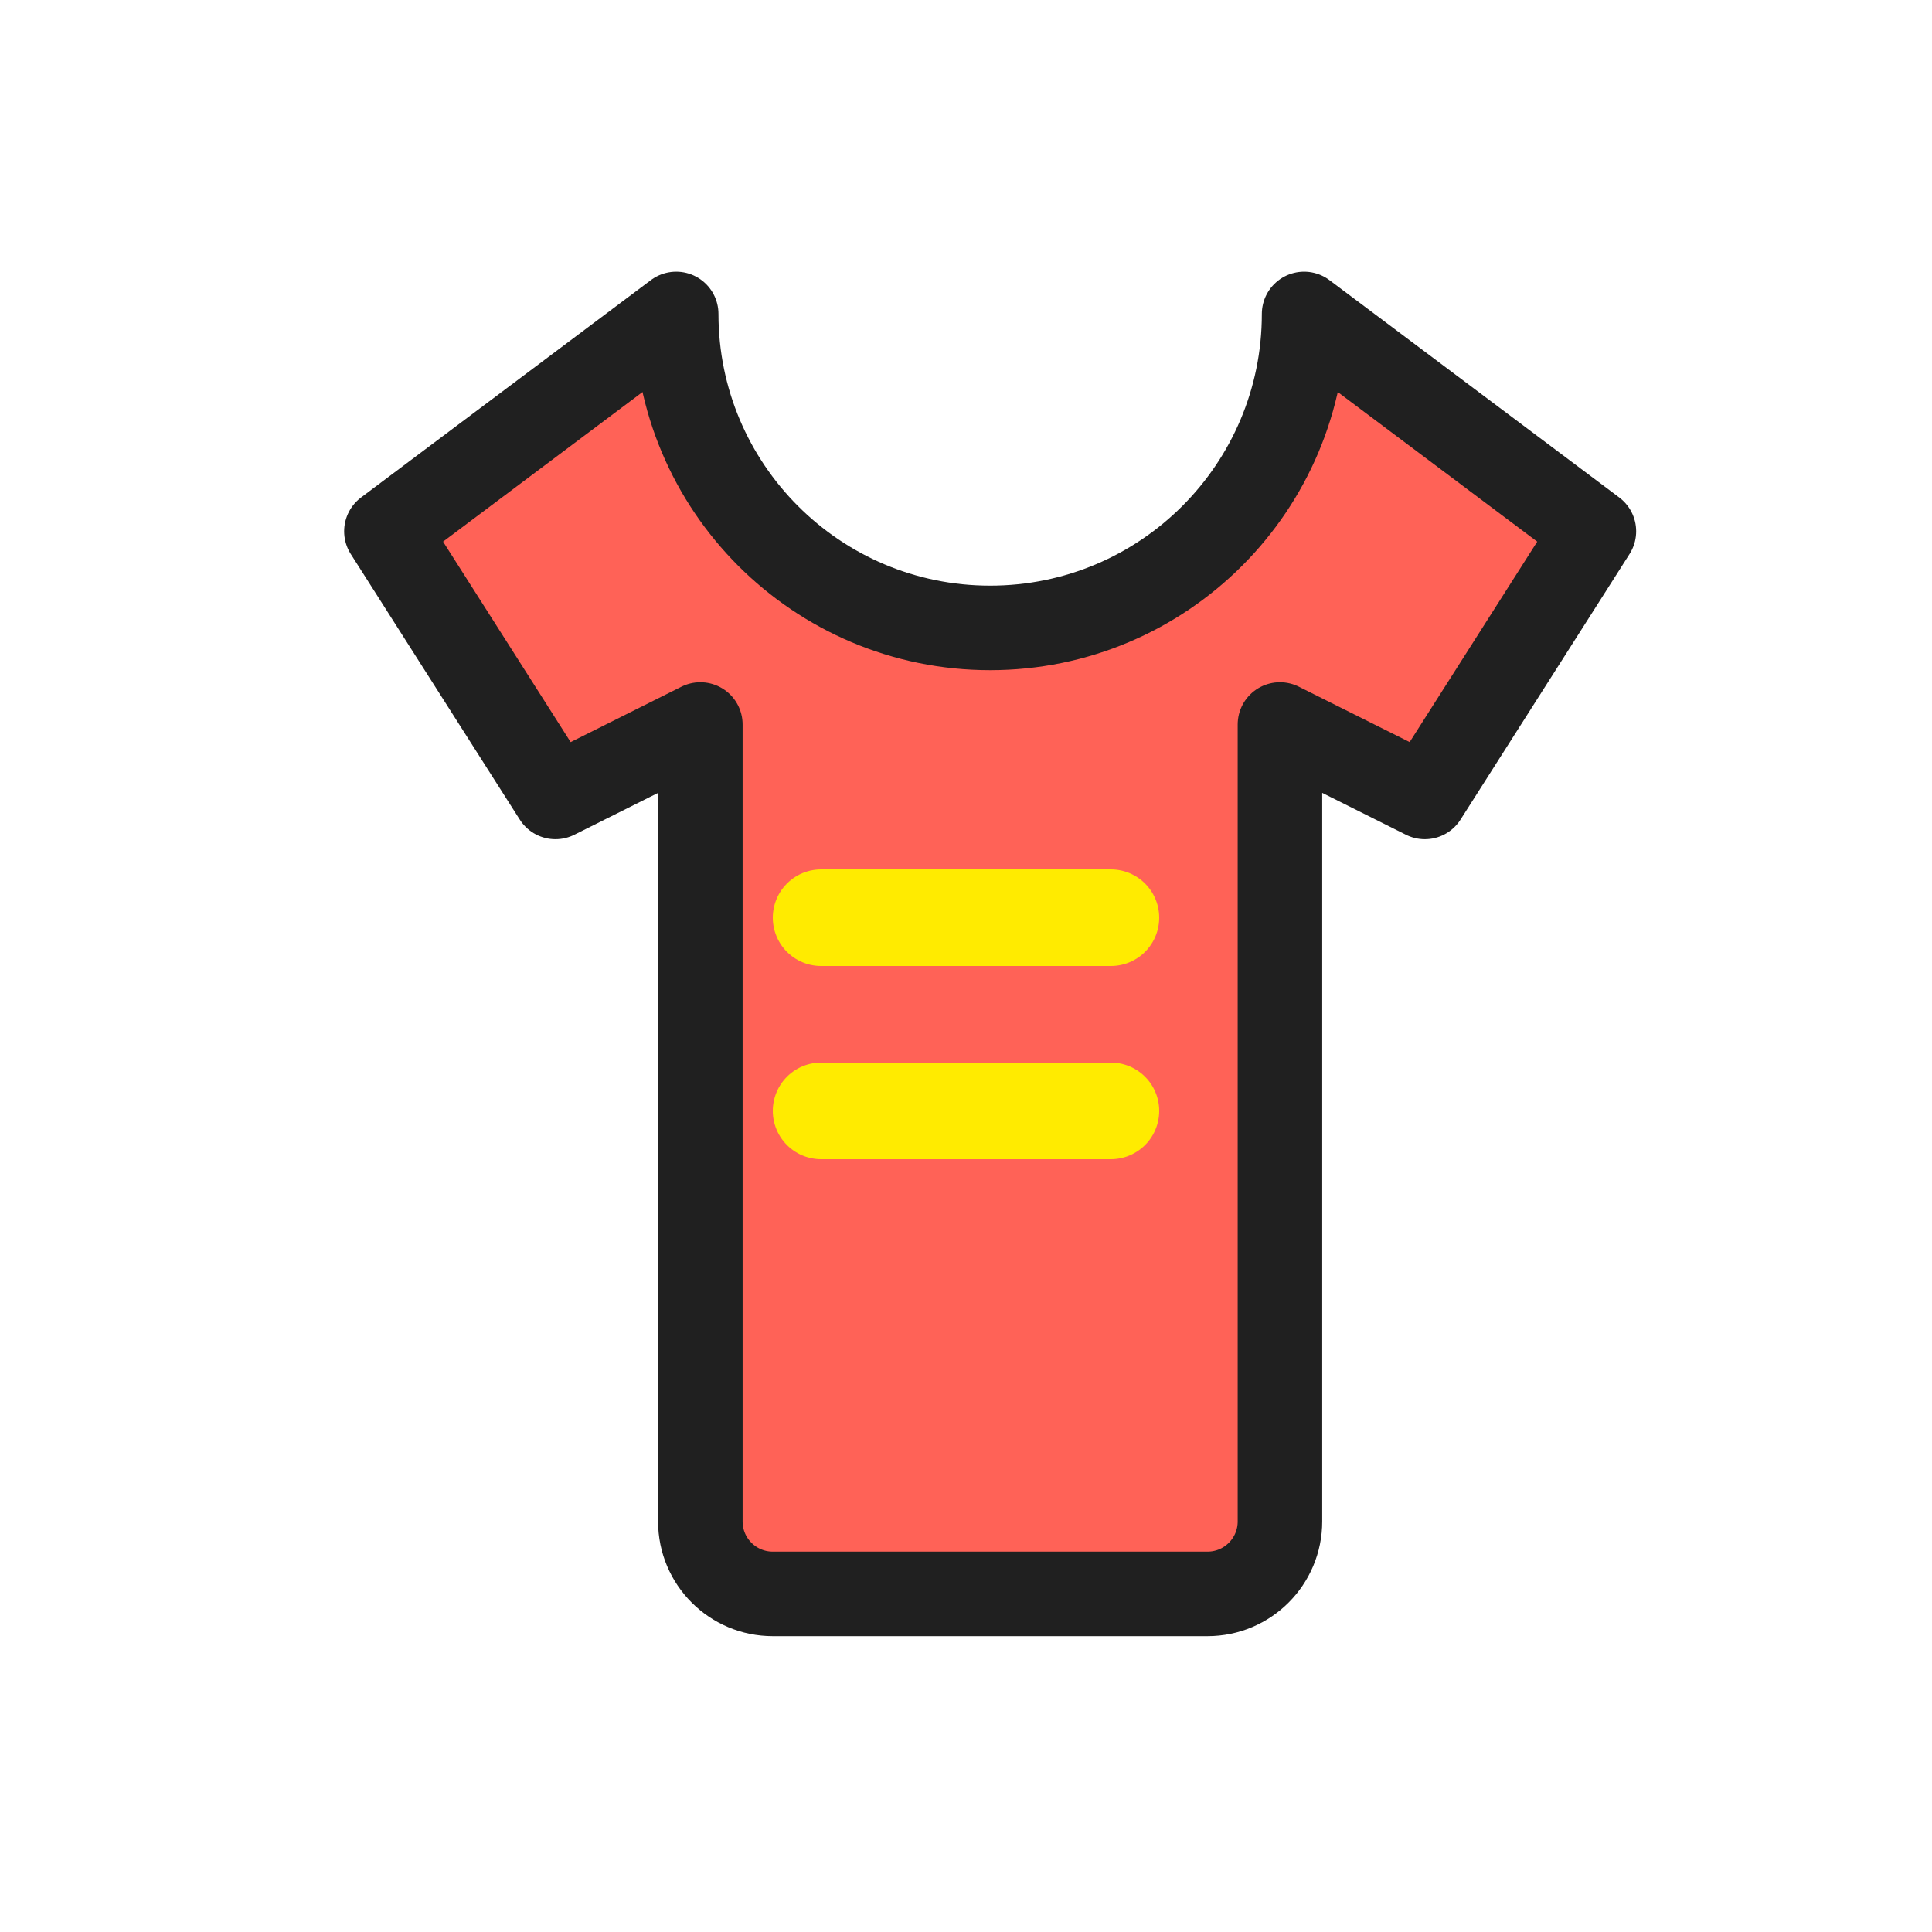
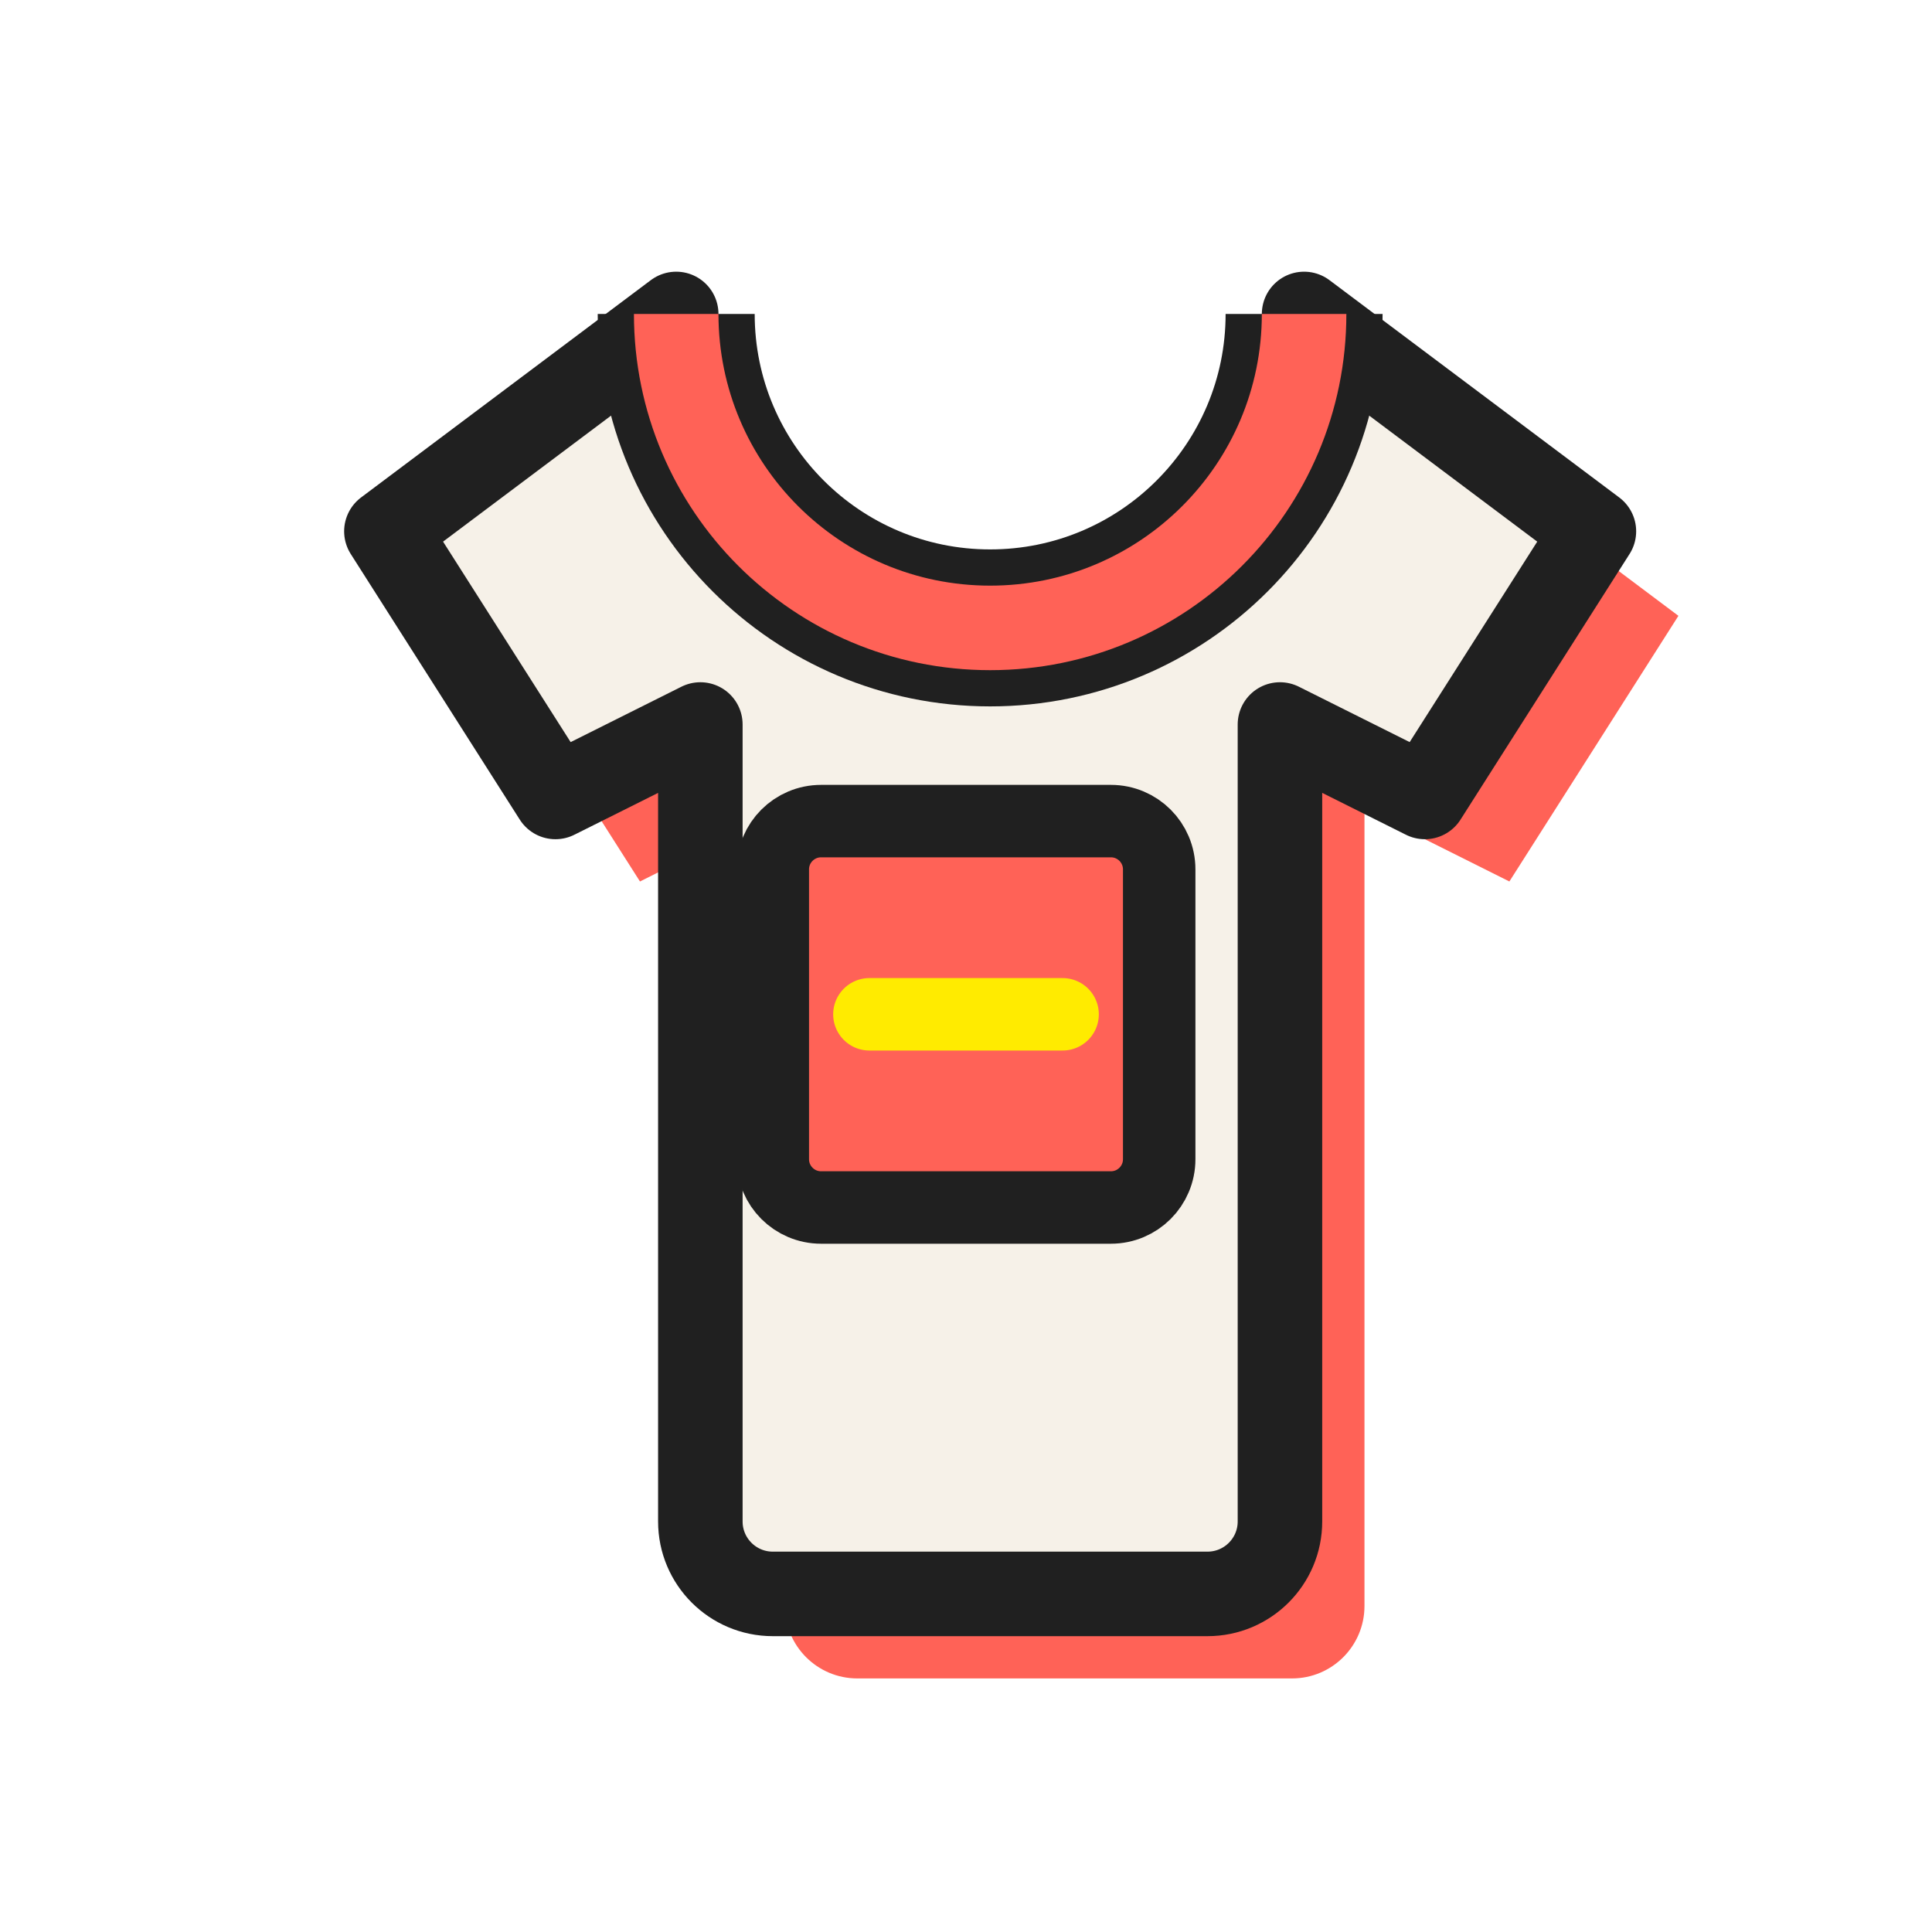
<svg xmlns="http://www.w3.org/2000/svg" viewBox="0 0 160 160" fill="none">
-   <path d="M56 26 32 44l14 22 12-6v66a6 6 0 0 0 6 6h36a6 6 0 0 0 6-6V60l12 6 14-22-24-18a22 22 0 0 1-52 0Z" fill="#FF6257" stroke="#202020" stroke-width="7" stroke-linejoin="round" />
-   <path d="M68 76h24M68 92h24" stroke="#FFEB00" stroke-width="8" stroke-linecap="round" />
+   <defs>
+     <path id="tee" d="M56 26 32 44l14 22 12-6v66a6 6 0 0 0 6 6h36a6 6 0 0 0 6-6V60l12 6 14-22-24-18a22 22 0 0 1-52 0Z" />
+   </defs>
+   <use href="#tee" fill="#FF6257" transform="translate(7 7)" />
+   <use href="#tee" fill="#F6F1E8" stroke="#202020" stroke-width="7" stroke-linejoin="round" />
+   <path d="M56 26a22 22 0 0 0 52 0" stroke="#202020" stroke-width="13" fill="none" />
+   <path d="M56 26a22 22 0 0 0 52 0" stroke="#FF6257" stroke-width="7" fill="none" />
+   <rect x="64" y="68" width="32" height="32" rx="4" fill="#FF6257" stroke="#202020" stroke-width="6" />
+   <path d="M72 84h16" stroke="#FFEB00" stroke-width="6" stroke-linecap="round" />
</svg>
